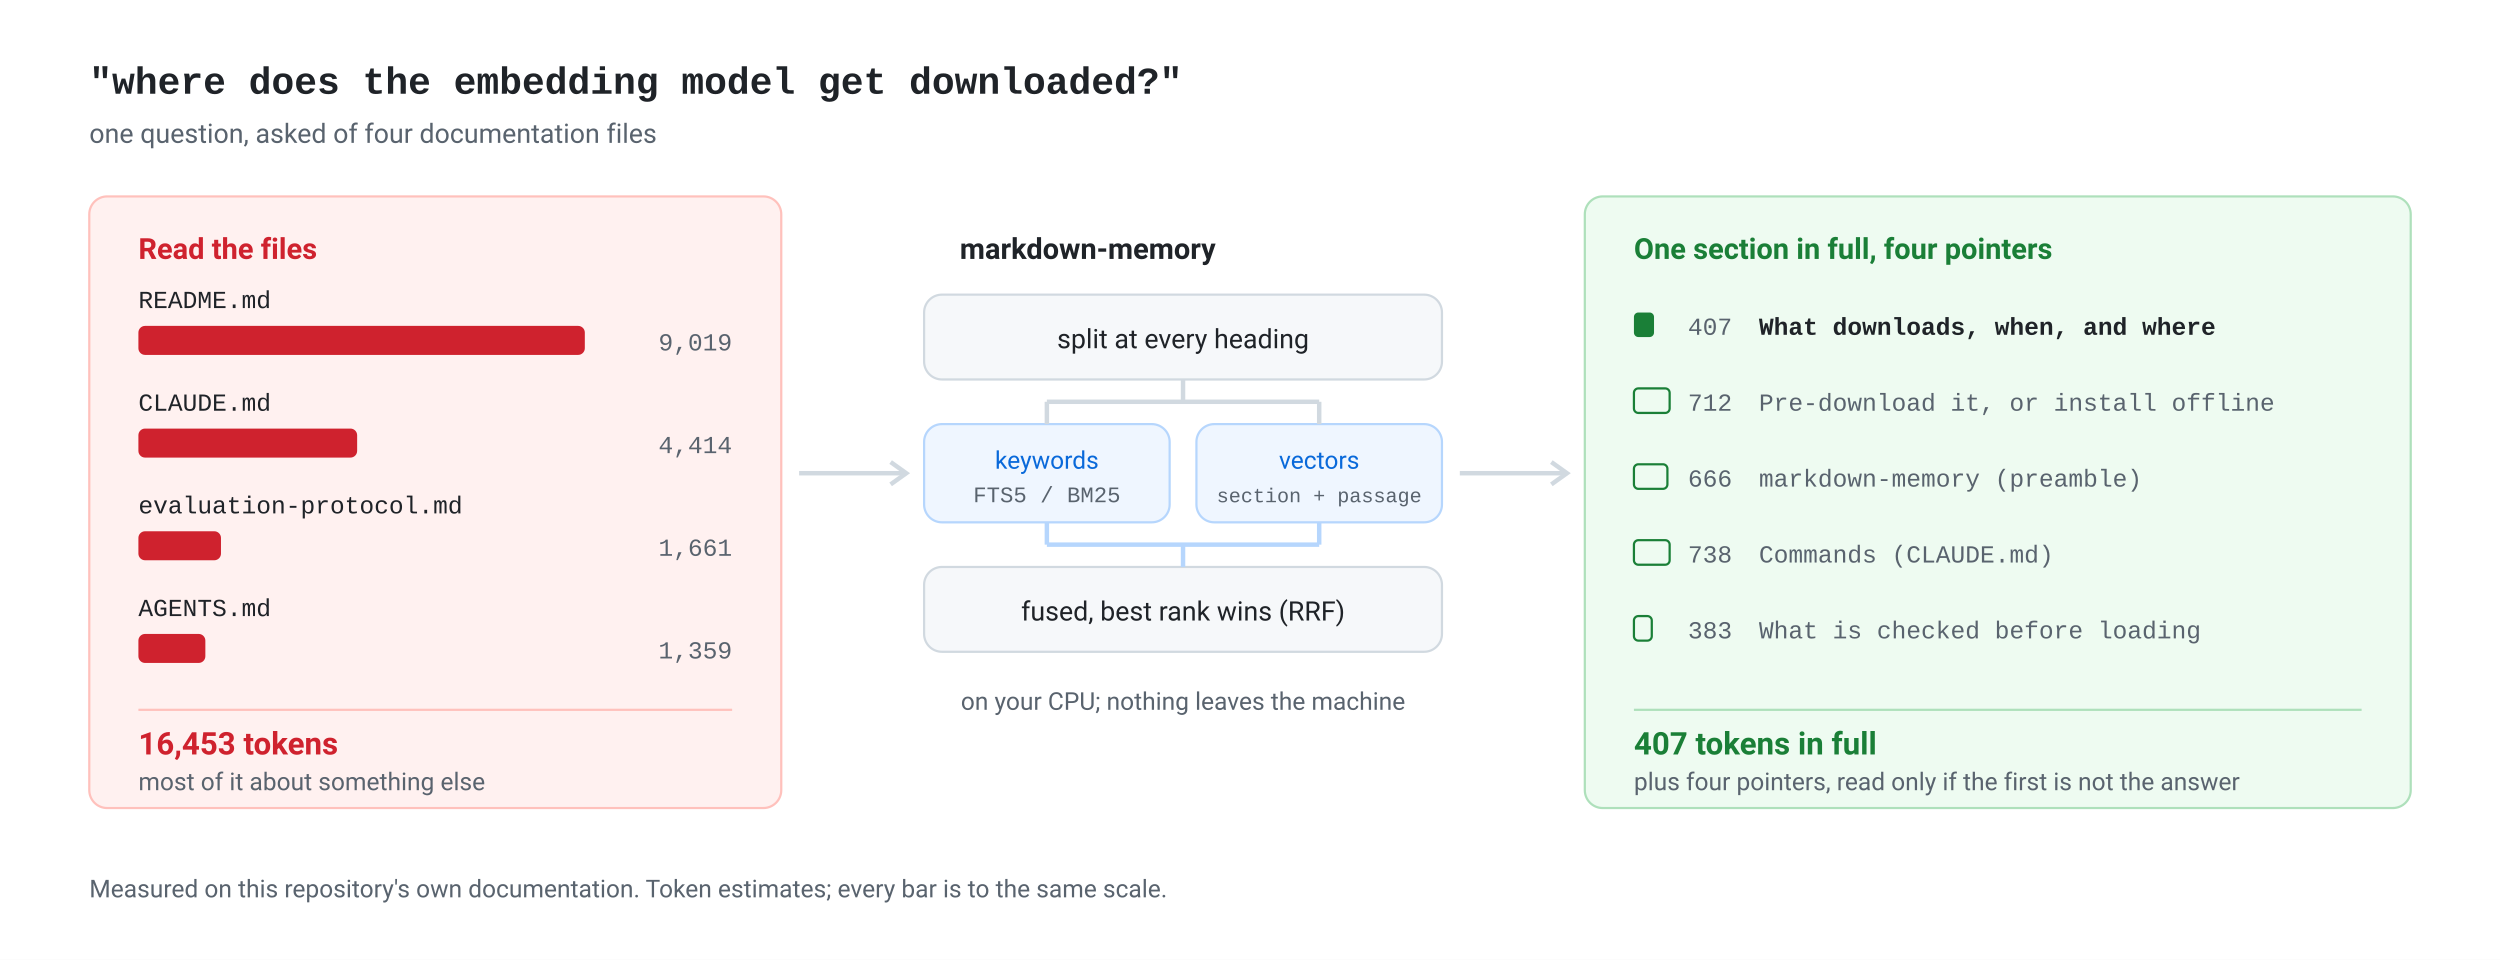
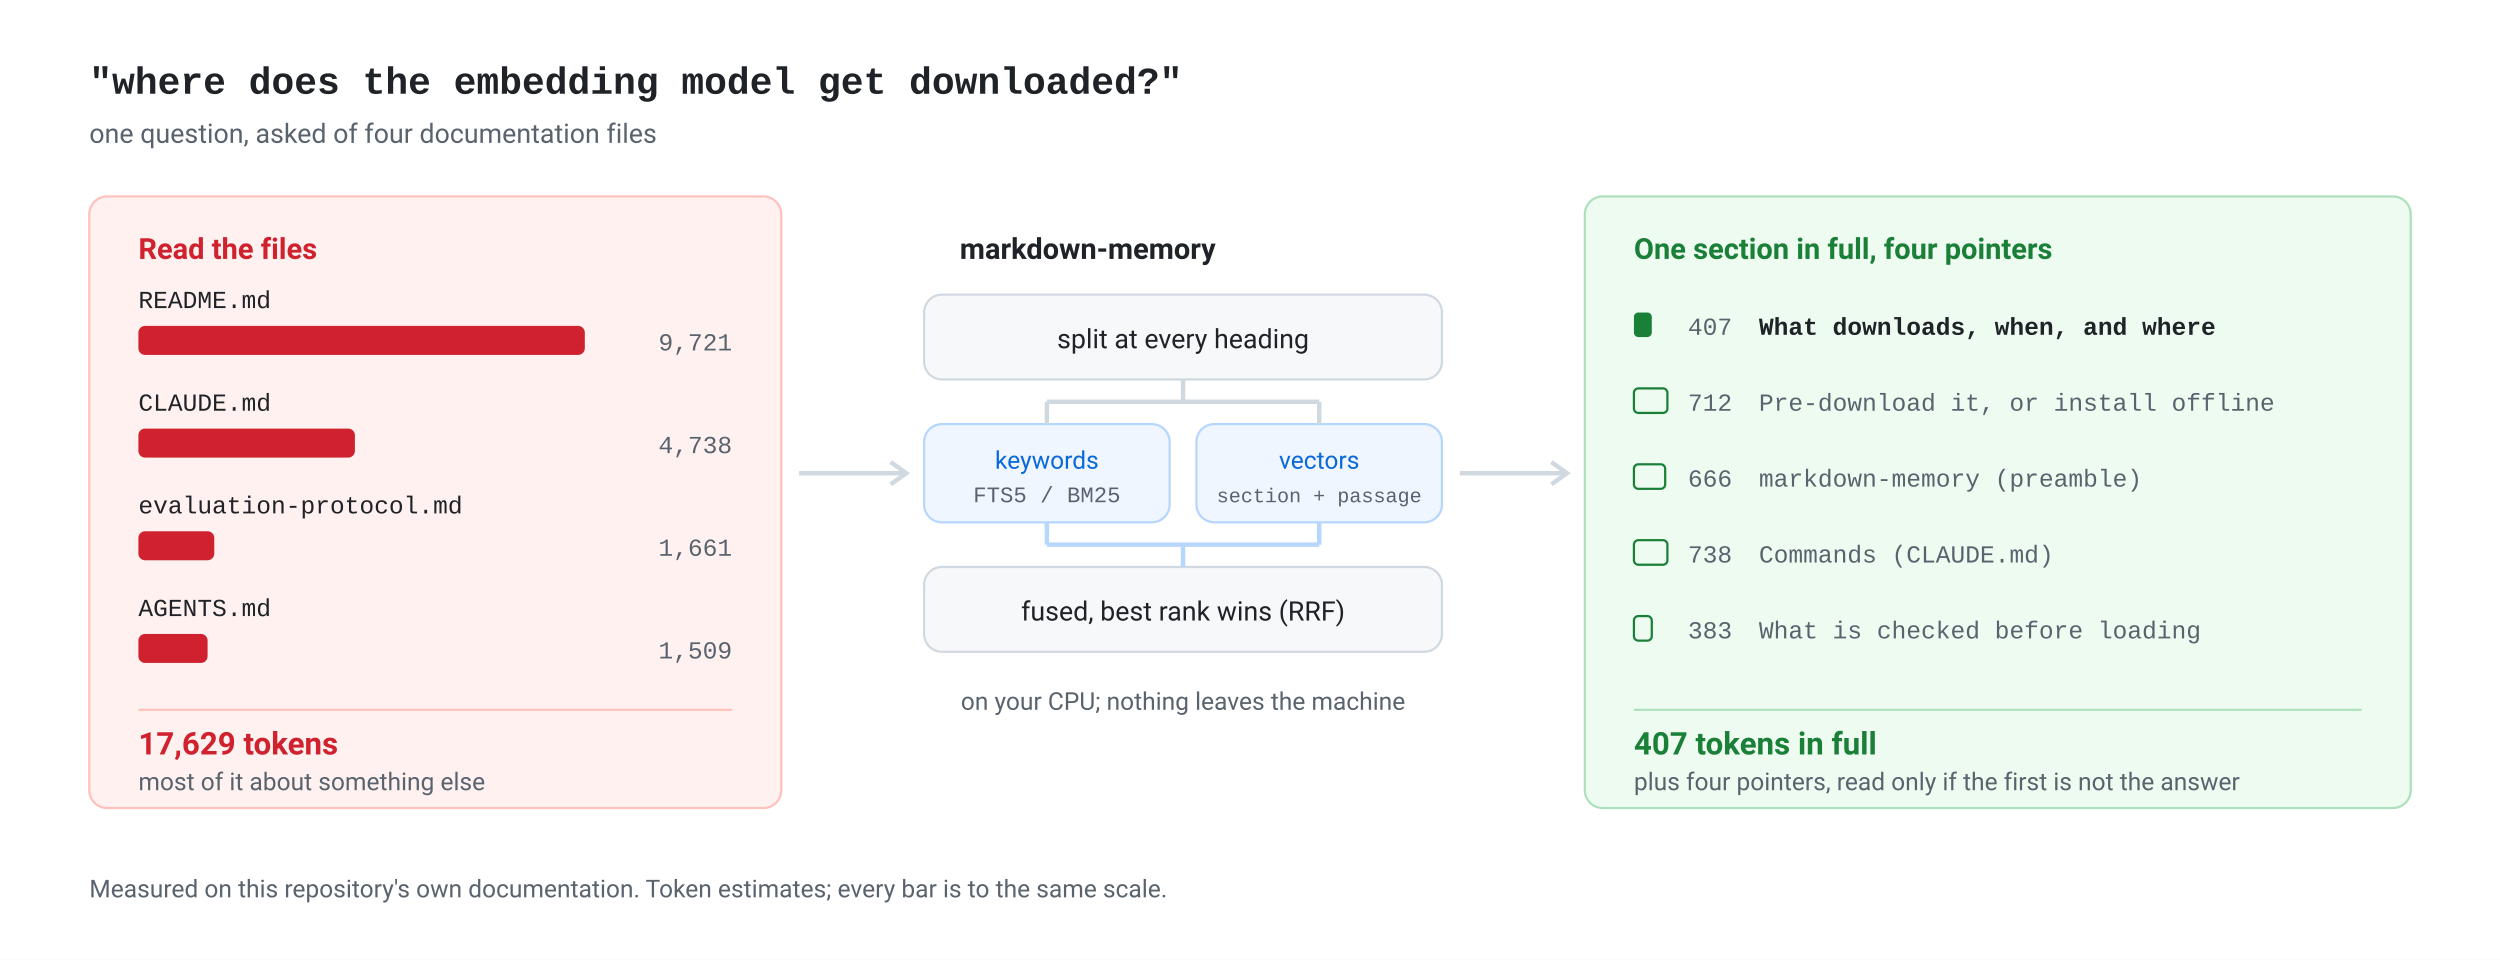
- <svg xmlns="http://www.w3.org/2000/svg" viewBox="0 0 1120 430" width="1120" height="430" role="img" aria-label="One question: reading four whole files costs 16,453 tokens; markdown-memory returns the section that answers in full, 407 tokens, with four pointers to the rest.">
+ <svg xmlns="http://www.w3.org/2000/svg" viewBox="0 0 1120 430" width="1120" height="430" role="img" aria-label="One question: reading four whole files costs 17,629 tokens; markdown-memory returns the section that answers in full, 407 tokens, with four pointers to the rest.">
  <rect width="1120" height="430" fill="#ffffff" />
  <text x="40" y="42" font-family="ui-monospace,SFMono-Regular,Menlo,Consolas,'Liberation Mono',monospace" font-size="17" font-weight="600" fill="#1f2328" text-anchor="start">"where does the embedding model get downloaded?"</text>
  <text x="40" y="64" font-family="ui-sans-serif,-apple-system,BlinkMacSystemFont,'Segoe UI',Roboto,'Helvetica Neue',Arial,sans-serif" font-size="12" font-weight="400" fill="#59636e" text-anchor="start">one question, asked of four documentation files</text>
  <rect x="40" y="88" width="310" height="274" rx="8" fill="#fff1f0" stroke="#ffc1bc" stroke-width="1" />
  <text x="62" y="116" font-family="ui-sans-serif,-apple-system,BlinkMacSystemFont,'Segoe UI',Roboto,'Helvetica Neue',Arial,sans-serif" font-size="13" font-weight="600" fill="#cf222e" text-anchor="start">Read the files</text>
  <text x="62" y="138" font-family="ui-monospace,SFMono-Regular,Menlo,Consolas,'Liberation Mono',monospace" font-size="11" font-weight="400" fill="#1f2328" text-anchor="start">README.md</text>
  <rect x="62" y="146" width="200" height="13" rx="3" fill="#cf222e" stroke="none" stroke-width="1" />
-   <text x="328" y="157" font-family="ui-monospace,SFMono-Regular,Menlo,Consolas,'Liberation Mono',monospace" font-size="11" font-weight="400" fill="#59636e" text-anchor="end">9,019</text>
+   <text x="328" y="157" font-family="ui-monospace,SFMono-Regular,Menlo,Consolas,'Liberation Mono',monospace" font-size="11" font-weight="400" fill="#59636e" text-anchor="end">9,721</text>
  <text x="62" y="184" font-family="ui-monospace,SFMono-Regular,Menlo,Consolas,'Liberation Mono',monospace" font-size="11" font-weight="400" fill="#1f2328" text-anchor="start">CLAUDE.md</text>
-   <rect x="62" y="192" width="98" height="13" rx="3" fill="#cf222e" stroke="none" stroke-width="1" />
-   <text x="328" y="203" font-family="ui-monospace,SFMono-Regular,Menlo,Consolas,'Liberation Mono',monospace" font-size="11" font-weight="400" fill="#59636e" text-anchor="end">4,414</text>
+   <rect x="62" y="192" width="97" height="13" rx="3" fill="#cf222e" stroke="none" stroke-width="1" />
+   <text x="328" y="203" font-family="ui-monospace,SFMono-Regular,Menlo,Consolas,'Liberation Mono',monospace" font-size="11" font-weight="400" fill="#59636e" text-anchor="end">4,738</text>
  <text x="62" y="230" font-family="ui-monospace,SFMono-Regular,Menlo,Consolas,'Liberation Mono',monospace" font-size="11" font-weight="400" fill="#1f2328" text-anchor="start">evaluation-protocol.md</text>
-   <rect x="62" y="238" width="37" height="13" rx="3" fill="#cf222e" stroke="none" stroke-width="1" />
+   <rect x="62" y="238" width="34" height="13" rx="3" fill="#cf222e" stroke="none" stroke-width="1" />
  <text x="328" y="249" font-family="ui-monospace,SFMono-Regular,Menlo,Consolas,'Liberation Mono',monospace" font-size="11" font-weight="400" fill="#59636e" text-anchor="end">1,661</text>
  <text x="62" y="276" font-family="ui-monospace,SFMono-Regular,Menlo,Consolas,'Liberation Mono',monospace" font-size="11" font-weight="400" fill="#1f2328" text-anchor="start">AGENTS.md</text>
-   <rect x="62" y="284" width="30" height="13" rx="3" fill="#cf222e" stroke="none" stroke-width="1" />
-   <text x="328" y="295" font-family="ui-monospace,SFMono-Regular,Menlo,Consolas,'Liberation Mono',monospace" font-size="11" font-weight="400" fill="#59636e" text-anchor="end">1,359</text>
+   <rect x="62" y="284" width="31" height="13" rx="3" fill="#cf222e" stroke="none" stroke-width="1" />
+   <text x="328" y="295" font-family="ui-monospace,SFMono-Regular,Menlo,Consolas,'Liberation Mono',monospace" font-size="11" font-weight="400" fill="#59636e" text-anchor="end">1,509</text>
  <path d="M62 318 L328 318" stroke="#ffc1bc" stroke-width="1" />
-   <text x="62" y="338" font-family="ui-sans-serif,-apple-system,BlinkMacSystemFont,'Segoe UI',Roboto,'Helvetica Neue',Arial,sans-serif" font-size="14" font-weight="600" fill="#cf222e" text-anchor="start">16,453 tokens</text>
+   <text x="62" y="338" font-family="ui-sans-serif,-apple-system,BlinkMacSystemFont,'Segoe UI',Roboto,'Helvetica Neue',Arial,sans-serif" font-size="14" font-weight="600" fill="#cf222e" text-anchor="start">17,629 tokens</text>
  <text x="62" y="354" font-family="ui-sans-serif,-apple-system,BlinkMacSystemFont,'Segoe UI',Roboto,'Helvetica Neue',Arial,sans-serif" font-size="11" font-weight="400" fill="#59636e" text-anchor="start">most of it about something else</text>
  <text x="430" y="116" font-family="ui-sans-serif,-apple-system,BlinkMacSystemFont,'Segoe UI',Roboto,'Helvetica Neue',Arial,sans-serif" font-size="13" font-weight="600" fill="#1f2328" text-anchor="start">markdown-memory</text>
  <rect x="414" y="132" width="232" height="38" rx="8" fill="#f6f8fa" stroke="#d1d9e0" stroke-width="1" />
  <text x="530" y="156" font-family="ui-sans-serif,-apple-system,BlinkMacSystemFont,'Segoe UI',Roboto,'Helvetica Neue',Arial,sans-serif" font-size="12" font-weight="400" fill="#1f2328" text-anchor="middle">split at every heading</text>
  <rect x="414" y="190" width="110" height="44" rx="8" fill="#eff6ff" stroke="#b6d6fd" stroke-width="1" />
  <text x="469" y="210" font-family="ui-sans-serif,-apple-system,BlinkMacSystemFont,'Segoe UI',Roboto,'Helvetica Neue',Arial,sans-serif" font-size="11" font-weight="400" fill="#0969da" text-anchor="middle">keywords</text>
  <text x="469" y="225" font-family="ui-monospace,SFMono-Regular,Menlo,Consolas,'Liberation Mono',monospace" font-size="10" font-weight="400" fill="#59636e" text-anchor="middle">FTS5 / BM25</text>
  <rect x="536" y="190" width="110" height="44" rx="8" fill="#eff6ff" stroke="#b6d6fd" stroke-width="1" />
  <text x="591" y="210" font-family="ui-sans-serif,-apple-system,BlinkMacSystemFont,'Segoe UI',Roboto,'Helvetica Neue',Arial,sans-serif" font-size="11" font-weight="400" fill="#0969da" text-anchor="middle">vectors</text>
  <text x="591" y="225" font-family="ui-monospace,SFMono-Regular,Menlo,Consolas,'Liberation Mono',monospace" font-size="9" font-weight="400" fill="#59636e" text-anchor="middle">section + passage</text>
  <rect x="414" y="254" width="232" height="38" rx="8" fill="#f6f8fa" stroke="#d1d9e0" stroke-width="1" />
  <text x="530" y="278" font-family="ui-sans-serif,-apple-system,BlinkMacSystemFont,'Segoe UI',Roboto,'Helvetica Neue',Arial,sans-serif" font-size="12" font-weight="400" fill="#1f2328" text-anchor="middle">fused, best rank wins (RRF)</text>
  <path d="M530 170 L530 180 M469 180 L591 180 M469 180 L469 190 M591 180 L591 190" stroke="#d1d9e0" stroke-width="2" fill="none" />
  <path d="M469 234 L469 244 M591 234 L591 244 M469 244 L591 244 M530 244 L530 254" stroke="#b6d6fd" stroke-width="2" fill="none" />
  <text x="530" y="318" font-family="ui-sans-serif,-apple-system,BlinkMacSystemFont,'Segoe UI',Roboto,'Helvetica Neue',Arial,sans-serif" font-size="11" font-weight="400" fill="#59636e" text-anchor="middle">on your CPU; nothing leaves the machine</text>
  <path d="M358 212 L406 212" stroke="#d1d9e0" stroke-width="2" fill="none" />
  <path d="M399 207 L406 212 L399 217" fill="none" stroke="#d1d9e0" stroke-width="2" />
  <path d="M654 212 L702 212" stroke="#d1d9e0" stroke-width="2" fill="none" />
  <path d="M695 207 L702 212 L695 217" fill="none" stroke="#d1d9e0" stroke-width="2" />
  <rect x="710" y="88" width="370" height="274" rx="8" fill="#eefbf1" stroke="#aee0bb" stroke-width="1" />
  <text x="732" y="116" font-family="ui-sans-serif,-apple-system,BlinkMacSystemFont,'Segoe UI',Roboto,'Helvetica Neue',Arial,sans-serif" font-size="13" font-weight="600" fill="#1a7f37" text-anchor="start">One section in full, four pointers</text>
-   <rect x="732" y="140" width="9" height="11" rx="2" fill="#1a7f37" stroke="none" stroke-width="1" />
+   <rect x="732" y="140" width="8" height="11" rx="2" fill="#1a7f37" stroke="none" stroke-width="1" />
  <text x="776" y="150" font-family="ui-monospace,SFMono-Regular,Menlo,Consolas,'Liberation Mono',monospace" font-size="11" font-weight="400" fill="#59636e" text-anchor="end">407</text>
  <text x="788" y="150" font-family="ui-monospace,SFMono-Regular,Menlo,Consolas,'Liberation Mono',monospace" font-size="11" font-weight="600" fill="#1f2328" text-anchor="start">What downloads, when, and where</text>
-   <rect x="732" y="174" width="16" height="11" rx="2" fill="none" stroke="#1a7f37" stroke-width="1" />
+   <rect x="732" y="174" width="15" height="11" rx="2" fill="none" stroke="#1a7f37" stroke-width="1" />
  <text x="776" y="184" font-family="ui-monospace,SFMono-Regular,Menlo,Consolas,'Liberation Mono',monospace" font-size="11" font-weight="400" fill="#59636e" text-anchor="end">712</text>
  <text x="788" y="184" font-family="ui-monospace,SFMono-Regular,Menlo,Consolas,'Liberation Mono',monospace" font-size="11" font-weight="400" fill="#59636e" text-anchor="start">Pre-download it, or install offline</text>
-   <rect x="732" y="208" width="15" height="11" rx="2" fill="none" stroke="#1a7f37" stroke-width="1" />
+   <rect x="732" y="208" width="14" height="11" rx="2" fill="none" stroke="#1a7f37" stroke-width="1" />
  <text x="776" y="218" font-family="ui-monospace,SFMono-Regular,Menlo,Consolas,'Liberation Mono',monospace" font-size="11" font-weight="400" fill="#59636e" text-anchor="end">666</text>
  <text x="788" y="218" font-family="ui-monospace,SFMono-Regular,Menlo,Consolas,'Liberation Mono',monospace" font-size="11" font-weight="400" fill="#59636e" text-anchor="start">markdown-memory  (preamble)</text>
-   <rect x="732" y="242" width="16" height="11" rx="2" fill="none" stroke="#1a7f37" stroke-width="1" />
+   <rect x="732" y="242" width="15" height="11" rx="2" fill="none" stroke="#1a7f37" stroke-width="1" />
  <text x="776" y="252" font-family="ui-monospace,SFMono-Regular,Menlo,Consolas,'Liberation Mono',monospace" font-size="11" font-weight="400" fill="#59636e" text-anchor="end">738</text>
  <text x="788" y="252" font-family="ui-monospace,SFMono-Regular,Menlo,Consolas,'Liberation Mono',monospace" font-size="11" font-weight="400" fill="#59636e" text-anchor="start">Commands  (CLAUDE.md)</text>
  <rect x="732" y="276" width="8" height="11" rx="2" fill="none" stroke="#1a7f37" stroke-width="1" />
  <text x="776" y="286" font-family="ui-monospace,SFMono-Regular,Menlo,Consolas,'Liberation Mono',monospace" font-size="11" font-weight="400" fill="#59636e" text-anchor="end">383</text>
  <text x="788" y="286" font-family="ui-monospace,SFMono-Regular,Menlo,Consolas,'Liberation Mono',monospace" font-size="11" font-weight="400" fill="#59636e" text-anchor="start">What is checked before loading</text>
  <path d="M732 318 L1058 318" stroke="#aee0bb" stroke-width="1" />
  <text x="732" y="338" font-family="ui-sans-serif,-apple-system,BlinkMacSystemFont,'Segoe UI',Roboto,'Helvetica Neue',Arial,sans-serif" font-size="14" font-weight="600" fill="#1a7f37" text-anchor="start">407 tokens in full</text>
  <text x="732" y="354" font-family="ui-sans-serif,-apple-system,BlinkMacSystemFont,'Segoe UI',Roboto,'Helvetica Neue',Arial,sans-serif" font-size="11" font-weight="400" fill="#59636e" text-anchor="start">plus four pointers, read only if the first is not the answer</text>
  <text x="40" y="402" font-family="ui-sans-serif,-apple-system,BlinkMacSystemFont,'Segoe UI',Roboto,'Helvetica Neue',Arial,sans-serif" font-size="11" font-weight="400" fill="#59636e" text-anchor="start">Measured on this repository's own documentation. Token estimates; every bar is to the same scale.</text>
</svg>
